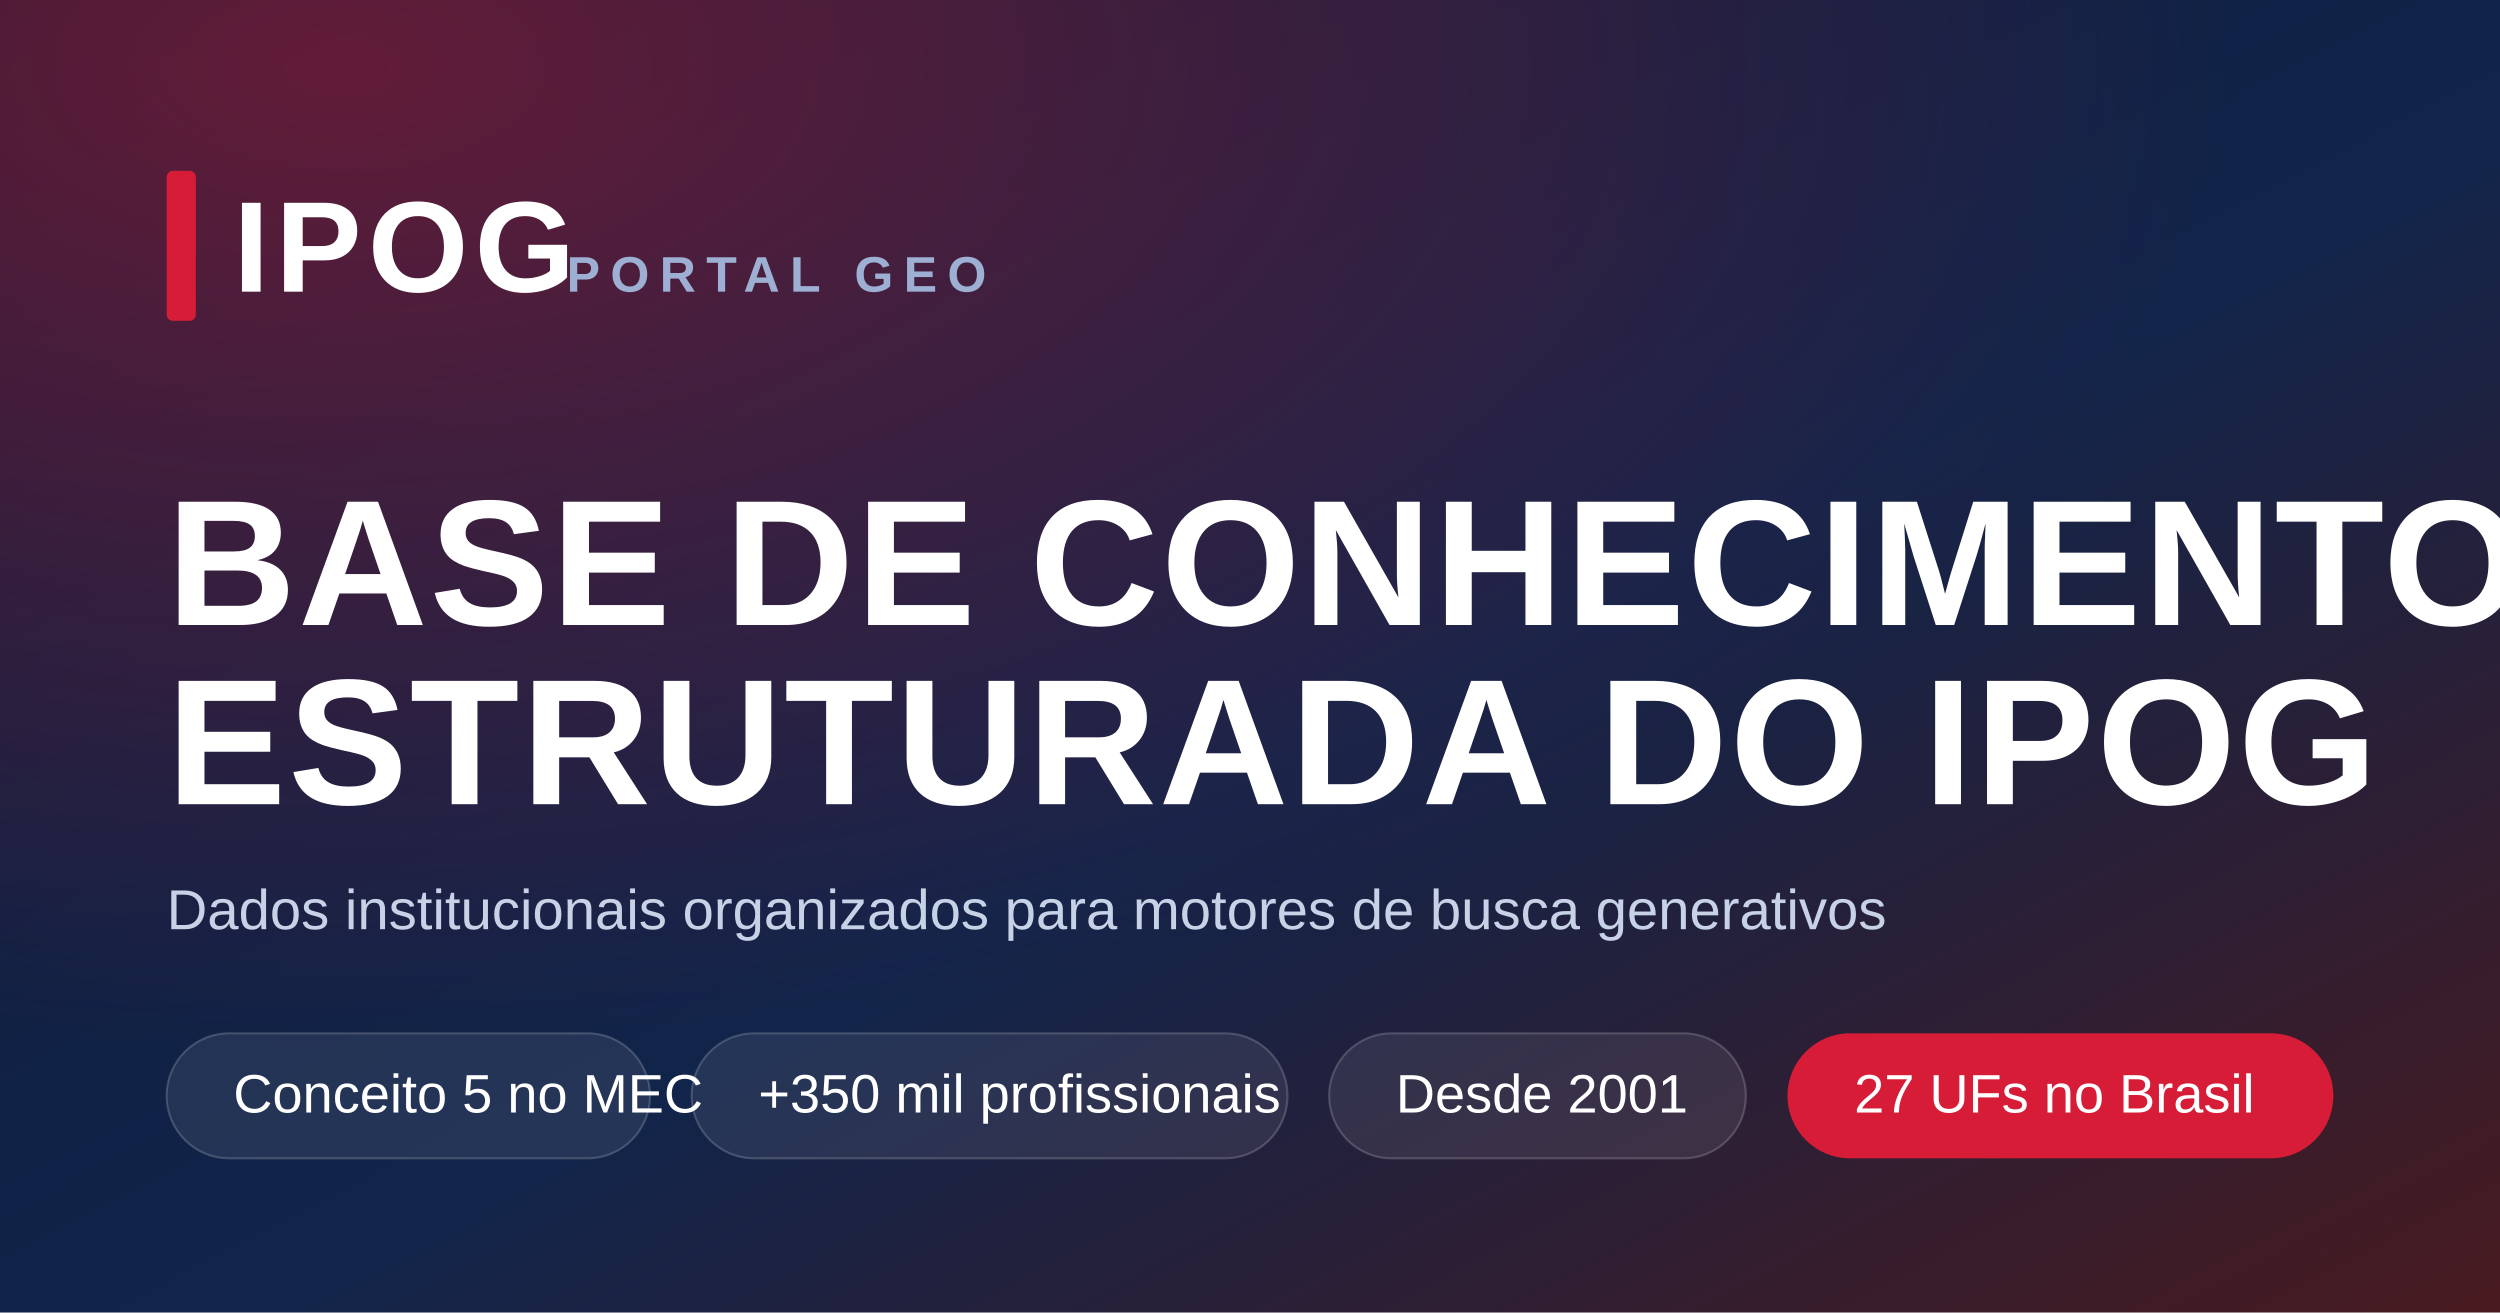
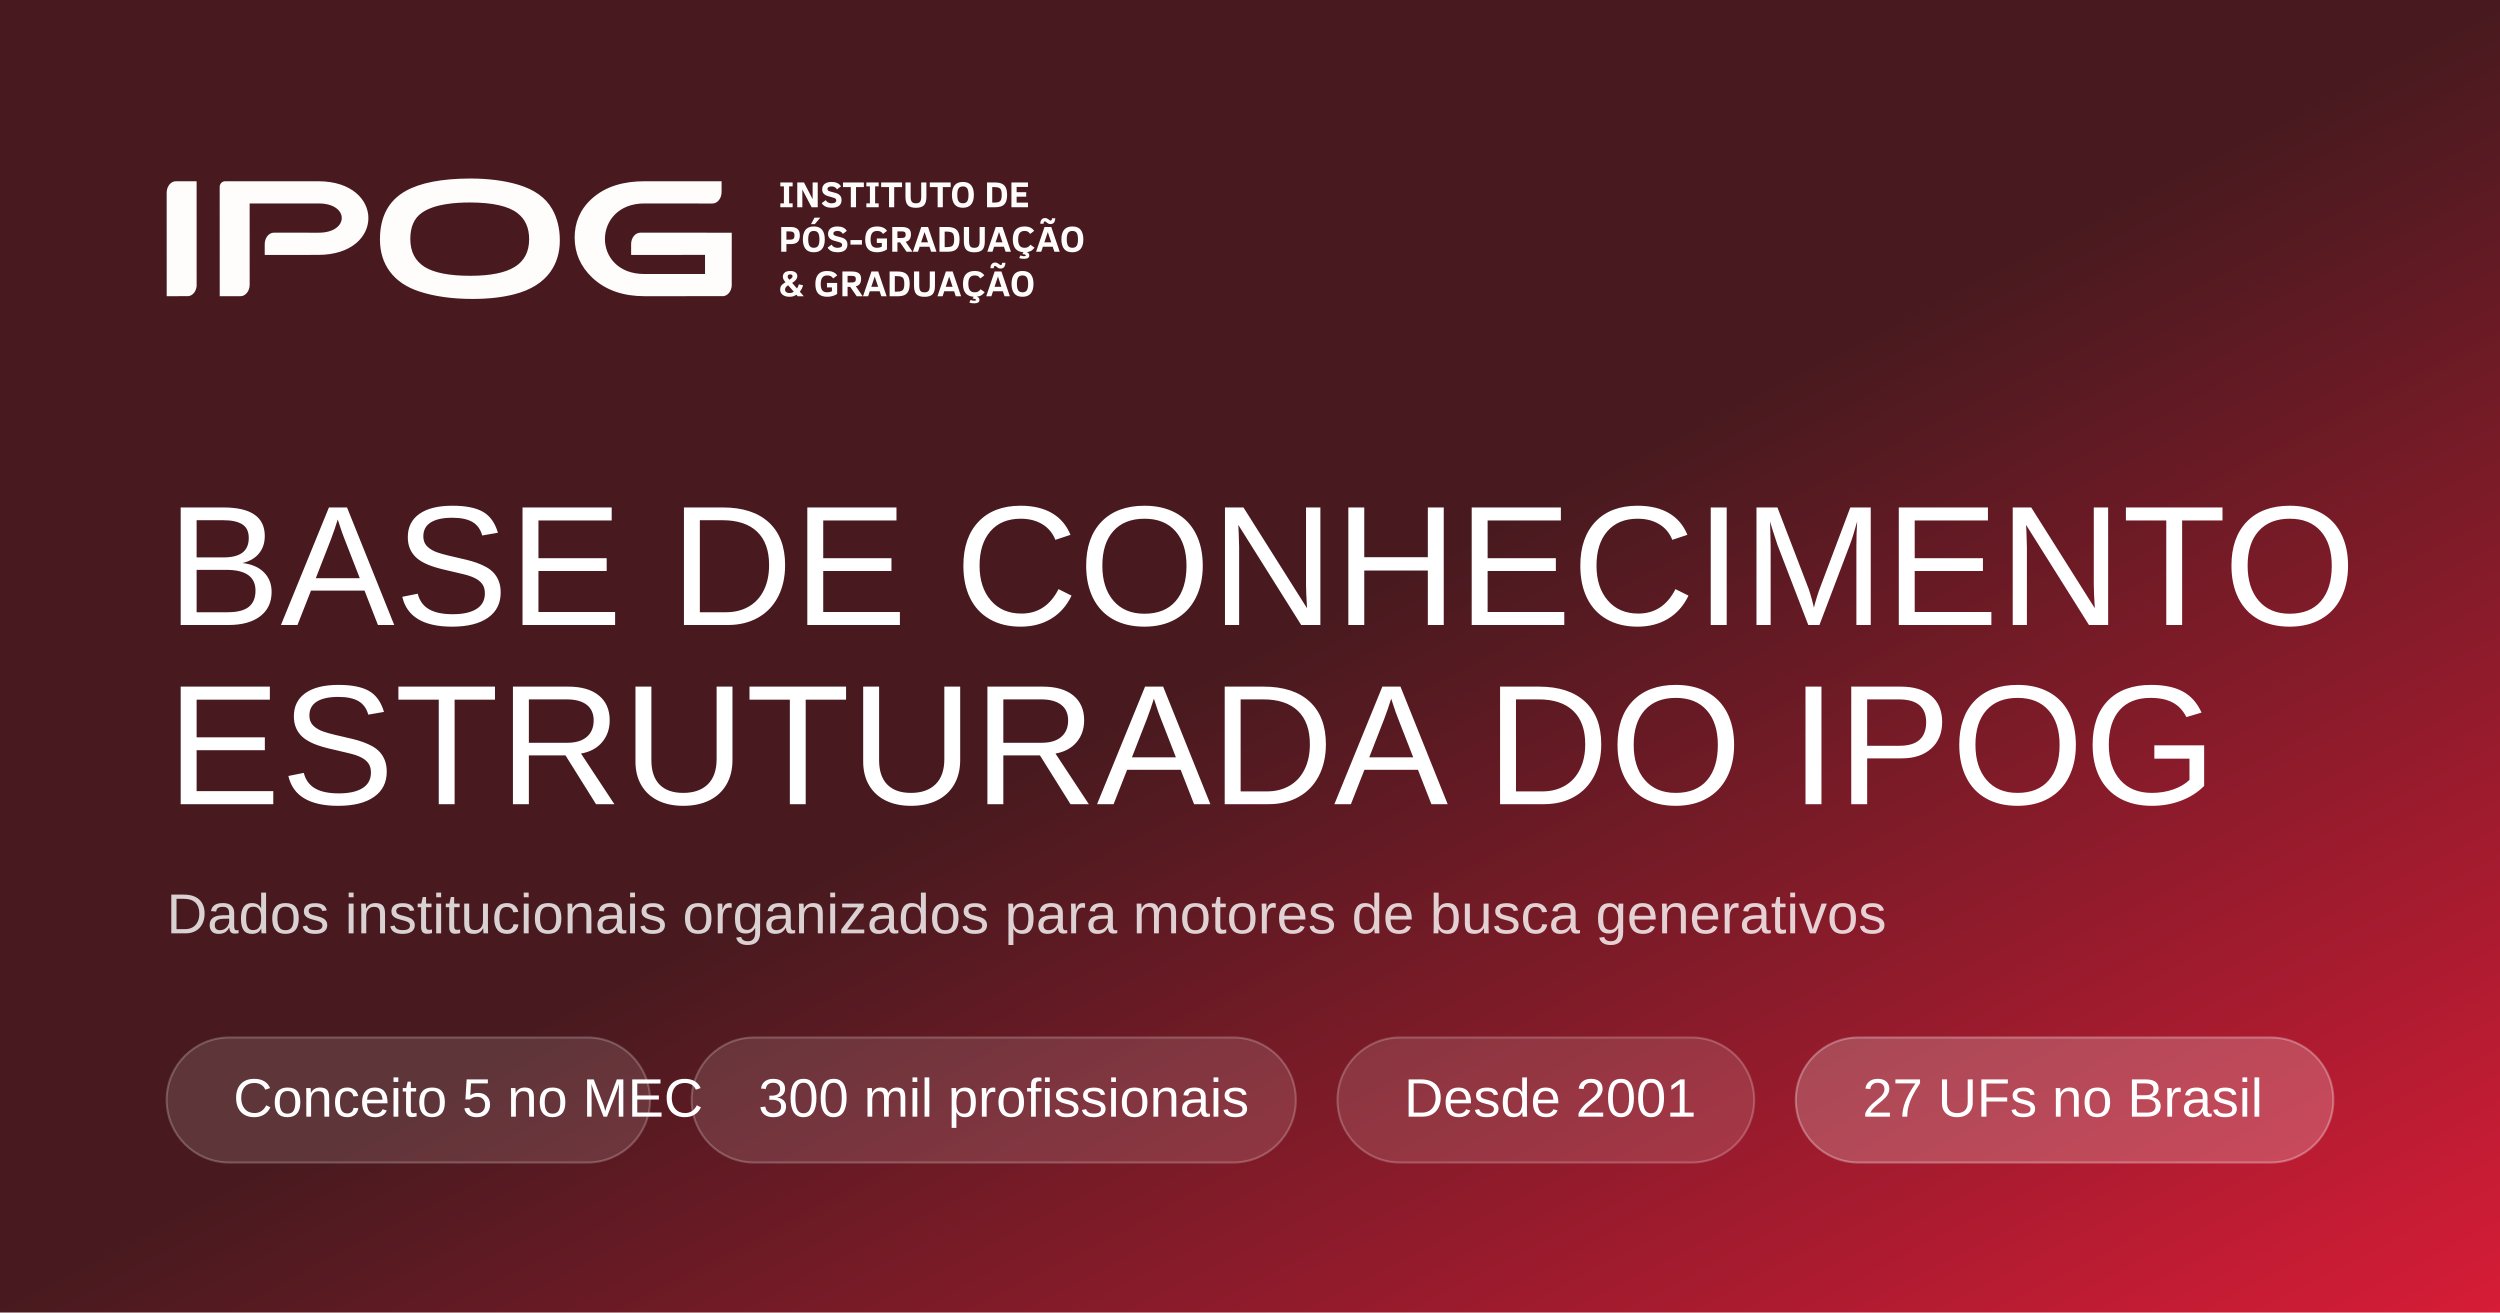
<svg xmlns="http://www.w3.org/2000/svg" width="1200" height="630" viewBox="0 0 1200 630" role="img" aria-label="Portal GEO IPOG — base de conhecimento estruturada do IPOG">
  <defs>
    <linearGradient id="fundo" x1="0" y1="0" x2="1" y2="1">
-       <stop offset="0%" stop-color="#0c1a36" />
-       <stop offset="55%" stop-color="#11244a" />
-       <stop offset="100%" stop-color="#481a1f" />
+       <stop offset="0%" stop-color="#481a1f" />
+       <stop offset="50%" stop-color="#481a1f" />
+       <stop offset="100%" stop-color="#d71c37" />
    </linearGradient>
-     <radialGradient id="brilho" cx="0.14" cy="0.05" r="0.75">
-       <stop offset="0%" stop-color="#d71c37" stop-opacity="0.42" />
-       <stop offset="100%" stop-color="#d71c37" stop-opacity="0" />
-     </radialGradient>
  </defs>
  <rect width="1200" height="630" fill="url(#fundo)" />
-   <rect width="1200" height="630" fill="url(#brilho)" />
-   <rect x="80" y="82" width="14" height="72" rx="3" fill="#d71c37" />
-   <text x="112" y="140" fill="#ffffff" font-family="Barlow Condensed, Arial Narrow, Arial, sans-serif" font-size="62" font-weight="700" letter-spacing="3">IPOG</text>
-   <text x="272" y="140" fill="#9db0d3" font-family="Barlow, Arial, sans-serif" font-size="24" font-weight="600" letter-spacing="5">PORTAL GEO</text>
-   <text x="80" y="300" fill="#ffffff" font-family="Barlow Condensed, Arial Narrow, Arial, sans-serif" font-size="86" font-weight="700" letter-spacing="1">BASE DE CONHECIMENTO</text>
-   <text x="80" y="386" fill="#ffffff" font-family="Barlow Condensed, Arial Narrow, Arial, sans-serif" font-size="86" font-weight="700" letter-spacing="1">ESTRUTURADA DO IPOG</text>
-   <text x="80" y="446" fill="#c7d2e7" font-family="Barlow, Arial, sans-serif" font-size="27">Dados institucionais organizados para motores de busca generativos</text>
+   <g transform="translate(80 84) scale(2.2)">
+     <path d="M136.575 7.034H133.893V6.187H134.669V2.478H133.893V1.631H136.575V2.478H135.804V6.187H136.575V7.034Z" fill="#FFFCFC" />
+     <path d="M140.716 7.034L138.693 3.173V7.034H137.585V1.631H139.054L140.937 5.273V1.631H142.049V7.034H140.716Z" fill="#FFFCFC" />
+     <path d="M147.249 5.468C147.249 6.01 147.066 6.425 146.7 6.714C146.335 7.003 145.796 7.147 145.084 7.147C144.592 7.147 144.165 7.068 143.802 6.909C143.439 6.75 143.144 6.494 142.916 6.14L143.788 5.492C143.916 5.668 144.038 5.802 144.153 5.891C144.268 5.978 144.404 6.047 144.562 6.097C144.72 6.147 144.902 6.172 145.109 6.172C145.416 6.172 145.656 6.12 145.829 6.017C146.002 5.914 146.088 5.757 146.088 5.546C146.088 5.426 146.058 5.327 145.997 5.246C145.937 5.166 145.847 5.096 145.726 5.037C145.606 4.979 145.398 4.912 145.101 4.836C144.812 4.761 144.539 4.685 144.283 4.607C144.028 4.531 143.807 4.432 143.62 4.309C143.435 4.187 143.289 4.033 143.182 3.848C143.074 3.663 143.021 3.43 143.021 3.149C143.021 2.636 143.199 2.236 143.555 1.949C143.911 1.661 144.42 1.517 145.084 1.517C146.045 1.517 146.725 1.837 147.124 2.478L146.26 3.134C146.108 2.905 145.936 2.741 145.747 2.642C145.557 2.543 145.331 2.493 145.068 2.493C144.806 2.493 144.593 2.54 144.427 2.632C144.263 2.724 144.181 2.869 144.181 3.067C144.181 3.242 144.267 3.375 144.438 3.467C144.609 3.56 144.908 3.653 145.333 3.747C145.568 3.806 145.802 3.871 146.032 3.939C146.262 4.009 146.468 4.105 146.648 4.227C146.828 4.349 146.974 4.51 147.084 4.707C147.193 4.905 147.249 5.158 147.249 5.468Z" fill="#FFFCFC" />
+     <path d="M150.403 2.638V7.034H149.271V2.638H147.561V1.631H152.114V2.638H150.403Z" fill="#FFFCFC" />
+     <path d="M155.342 7.034H152.66V6.187H153.436V2.478H152.66V1.631H155.342V2.478H154.571V6.187H155.342V7.034Z" fill="#FFFCFC" />
+     <path d="M158.735 2.638V7.034H157.603V2.638H155.893V1.631H160.446V2.638H158.735Z" fill="#FFFCFC" />
+     <path d="M165.76 4.777C165.76 5.623 165.583 6.231 165.23 6.601C164.877 6.97 164.291 7.155 163.476 7.155C162.667 7.155 162.084 6.972 161.727 6.606C161.37 6.241 161.191 5.631 161.191 4.777V1.63H162.323V4.699C162.323 5.066 162.359 5.355 162.432 5.566C162.503 5.777 162.618 5.932 162.776 6.031C162.935 6.13 163.165 6.178 163.468 6.178C163.899 6.178 164.199 6.068 164.371 5.845C164.542 5.622 164.627 5.246 164.627 4.715V1.63H165.76V4.777Z" fill="#FFFCFC" />
+     <path d="M169.343 2.638V7.034H168.211V2.638H166.501V1.631H171.054V2.638H169.343Z" fill="#FFFCFC" />
+     <path d="M174.947 4.332C174.947 3.692 174.854 3.225 174.668 2.933C174.482 2.64 174.167 2.493 173.723 2.493C173.279 2.493 172.964 2.64 172.777 2.933C172.591 3.225 172.498 3.692 172.498 4.332C172.498 4.973 172.593 5.439 172.781 5.732C172.97 6.025 173.284 6.172 173.723 6.172C174.167 6.172 174.482 6.025 174.668 5.732C174.854 5.439 174.947 4.973 174.947 4.332ZM176.115 4.332C176.115 5.272 175.911 5.976 175.503 6.444C175.095 6.913 174.501 7.147 173.723 7.147C172.901 7.147 172.297 6.901 171.91 6.407C171.523 5.914 171.33 5.223 171.33 4.332C171.33 3.437 171.523 2.744 171.91 2.253C172.297 1.763 172.901 1.517 173.723 1.517C174.55 1.517 175.156 1.763 175.54 2.253C175.923 2.744 176.115 3.437 176.115 4.332Z" fill="#FFFCFC" />
+     <path d="M182.196 4.325C182.196 3.853 182.148 3.504 182.053 3.276C181.959 3.049 181.797 2.885 181.569 2.786C181.342 2.687 181.005 2.638 180.558 2.638H180.124V6.026H180.558C181.005 6.026 181.341 5.976 181.568 5.876C181.794 5.776 181.955 5.609 182.051 5.375C182.148 5.14 182.196 4.79 182.196 4.325ZM183.365 4.332C183.365 4.983 183.272 5.506 183.087 5.902C182.902 6.297 182.624 6.586 182.252 6.765C181.88 6.944 181.356 7.034 180.683 7.034H178.989V1.631H180.666C181.323 1.631 181.843 1.723 182.23 1.908C182.617 2.093 182.902 2.381 183.087 2.772C183.272 3.164 183.365 3.684 183.365 4.332Z" fill="#FFFCFC" />
+     <path d="M184.313 7.034V1.631H187.922V2.603H185.445V3.755H187.532V4.731H185.445V6.027H187.922V7.034H184.313Z" fill="#FFFCFC" />
+     <path d="M136.976 13.162C136.976 12.858 136.889 12.638 136.717 12.503C136.544 12.367 136.233 12.299 135.783 12.299H135.217V14.115H135.679C136.094 14.115 136.381 14.087 136.54 14.031C136.7 13.975 136.812 13.88 136.878 13.748C136.943 13.615 136.976 13.42 136.976 13.162ZM138.144 13.155C138.144 13.805 137.987 14.288 137.673 14.603C137.358 14.918 136.847 15.076 136.14 15.076H135.217V16.746H134.085V11.343H136.173C136.802 11.343 137.288 11.485 137.631 11.771C137.972 12.055 138.144 12.516 138.144 13.155Z" fill="#FFFCFC" />
+     <path d="M141.41 10.719H140.586L141.346 9.309H142.61L141.41 10.719ZM142.421 14.044C142.421 13.405 142.329 12.938 142.142 12.645C141.956 12.352 141.641 12.206 141.197 12.206C140.753 12.206 140.438 12.352 140.252 12.645C140.066 12.938 139.973 13.405 139.973 14.044C139.973 14.685 140.067 15.152 140.255 15.444C140.445 15.736 140.758 15.883 141.197 15.883C141.641 15.883 141.956 15.736 142.142 15.444C142.329 15.152 142.421 14.685 142.421 14.044ZM143.59 14.044C143.59 14.984 143.385 15.688 142.978 16.156C142.569 16.625 141.976 16.859 141.197 16.859C140.376 16.859 139.772 16.613 139.385 16.119C138.998 15.627 138.804 14.935 138.804 14.044C138.804 13.149 138.998 12.457 139.385 11.966C139.772 11.475 140.376 11.23 141.197 11.23C142.024 11.23 142.63 11.475 143.014 11.966C143.398 12.457 143.59 13.149 143.59 14.044Z" fill="#FFFCFC" />
+     <path d="M148.529 15.181C148.529 15.722 148.347 16.137 147.981 16.426C147.615 16.715 147.077 16.859 146.365 16.859C145.873 16.859 145.445 16.78 145.082 16.621C144.72 16.462 144.424 16.206 144.197 15.851L145.069 15.204C145.197 15.381 145.318 15.514 145.434 15.603C145.549 15.69 145.685 15.759 145.843 15.809C146.002 15.859 146.183 15.883 146.389 15.883C146.697 15.883 146.938 15.832 147.11 15.729C147.282 15.626 147.369 15.469 147.369 15.258C147.369 15.139 147.339 15.039 147.279 14.959C147.219 14.878 147.128 14.808 147.008 14.749C146.887 14.691 146.678 14.624 146.381 14.548C146.092 14.473 145.82 14.397 145.564 14.32C145.309 14.244 145.088 14.144 144.902 14.022C144.716 13.899 144.569 13.745 144.462 13.56C144.355 13.376 144.302 13.143 144.302 12.862C144.302 12.349 144.48 11.948 144.835 11.661C145.192 11.373 145.702 11.229 146.365 11.229C147.326 11.229 148.006 11.549 148.404 12.19L147.542 12.846C147.389 12.617 147.218 12.453 147.027 12.354C146.837 12.255 146.612 12.206 146.349 12.206C146.087 12.206 145.873 12.252 145.709 12.344C145.545 12.437 145.462 12.582 145.462 12.779C145.462 12.954 145.547 13.087 145.719 13.18C145.89 13.272 146.188 13.365 146.615 13.459C146.85 13.518 147.082 13.583 147.313 13.652C147.543 13.722 147.748 13.817 147.929 13.939C148.11 14.061 148.254 14.222 148.365 14.419C148.474 14.617 148.529 14.87 148.529 15.181Z" fill="#FFFCFC" />
+     <path d="M149.195 14.196H151.696V15.188H149.195V14.196Z" fill="#FFFCFC" />
+     <path d="M156.298 12.862C156.156 12.638 155.983 12.473 155.78 12.366C155.576 12.259 155.32 12.206 155.013 12.206C154.507 12.206 154.141 12.364 153.915 12.681C153.688 12.997 153.575 13.467 153.575 14.091C153.575 14.711 153.688 15.164 153.911 15.452C154.135 15.739 154.494 15.883 154.989 15.883C155.363 15.883 155.709 15.808 156.025 15.657V14.818H154.94V13.846H157.16V16.235C156.904 16.422 156.585 16.573 156.203 16.687C155.822 16.802 155.429 16.859 155.025 16.859C154.158 16.859 153.504 16.639 153.066 16.2C152.627 15.759 152.408 15.058 152.408 14.091C152.408 12.184 153.27 11.23 154.997 11.23C155.5 11.23 155.939 11.311 156.314 11.475C156.688 11.639 156.974 11.88 157.169 12.197L156.298 12.862Z" fill="#FFFCFC" />
+     <path d="M161.242 12.994C161.242 12.719 161.17 12.534 161.026 12.44C160.884 12.346 160.648 12.299 160.318 12.299H159.439V13.74H160.27C160.525 13.74 160.72 13.717 160.856 13.67C160.993 13.623 161.091 13.55 161.151 13.452C161.211 13.352 161.242 13.2 161.242 12.994ZM161.43 16.746L160.013 14.7H159.439V16.746H158.307V11.343H160.326C161.041 11.343 161.563 11.468 161.895 11.718C162.225 11.967 162.39 12.378 162.39 12.948C162.39 13.408 162.29 13.775 162.091 14.049C161.892 14.322 161.608 14.496 161.242 14.572L162.727 16.746H161.43Z" fill="#FFFCFC" />
+     <path d="M164.609 14.685H166.107L165.36 12.452L164.609 14.685ZM162.803 16.746L164.641 11.343H166.115L167.957 16.746H166.797L166.427 15.649H164.287L163.926 16.746H162.803Z" fill="#FFFCFC" />
+     <path d="M171.819 14.037C171.819 13.566 171.771 13.216 171.676 12.989C171.581 12.761 171.42 12.597 171.192 12.498C170.965 12.4 170.627 12.351 170.18 12.351H169.747V15.739H170.18C170.627 15.739 170.964 15.689 171.19 15.589C171.416 15.489 171.578 15.321 171.674 15.088C171.771 14.853 171.819 14.503 171.819 14.037ZM172.987 14.044C172.987 14.696 172.895 15.219 172.71 15.615C172.525 16.01 172.247 16.298 171.875 16.477C171.502 16.657 170.979 16.746 170.305 16.746H168.611V11.343H170.289C170.945 11.343 171.466 11.436 171.853 11.62C172.239 11.805 172.525 12.094 172.71 12.485C172.895 12.877 172.987 13.396 172.987 14.044Z" fill="#FFFCFC" />
+     <path d="M178.504 14.49C178.504 15.335 178.327 15.943 177.974 16.313C177.621 16.682 177.036 16.867 176.22 16.867C175.412 16.867 174.828 16.684 174.471 16.318C174.114 15.953 173.935 15.343 173.935 14.49V11.342H175.067V14.411C175.067 14.778 175.104 15.067 175.176 15.278C175.248 15.489 175.363 15.644 175.521 15.742C175.679 15.841 175.909 15.89 176.211 15.89C176.642 15.89 176.944 15.78 177.115 15.557C177.286 15.334 177.372 14.958 177.372 14.427V11.342H178.504V14.49Z" fill="#FFFCFC" />
+     <path d="M180.856 14.685H182.354L181.607 12.452L180.856 14.685ZM179.05 16.746L180.888 11.343H182.362L184.204 16.746H183.044L182.674 15.649H180.534L180.173 16.746H179.05Z" fill="#FFFCFC" />
+     <path d="M188.214 17.546C188.214 18.041 187.831 18.288 187.065 18.288C186.605 18.288 186.251 18.229 186.001 18.112L186.282 17.546C186.566 17.664 186.824 17.722 187.058 17.722C187.199 17.722 187.299 17.707 187.357 17.677C187.414 17.647 187.443 17.601 187.443 17.538C187.443 17.374 187.202 17.28 186.72 17.257L186.933 16.851C185.385 16.755 184.613 15.819 184.613 14.044C184.613 13.084 184.831 12.375 185.267 11.916C185.703 11.459 186.331 11.229 187.154 11.229C187.696 11.229 188.14 11.318 188.482 11.496C188.825 11.675 189.086 11.909 189.266 12.197L188.386 12.861C188.258 12.674 188.14 12.539 188.032 12.455C187.926 12.372 187.804 12.309 187.667 12.268C187.531 12.226 187.367 12.205 187.178 12.205C186.723 12.205 186.376 12.347 186.137 12.629C185.9 12.911 185.78 13.383 185.78 14.044C185.78 14.661 185.893 15.122 186.116 15.427C186.34 15.73 186.696 15.883 187.186 15.883C187.514 15.883 187.771 15.822 187.954 15.699C188.137 15.577 188.304 15.415 188.454 15.212L189.349 15.851C189.173 16.101 188.953 16.315 188.687 16.494C188.422 16.672 188.07 16.785 187.631 16.835C187.795 16.872 187.933 16.951 188.045 17.073C188.157 17.196 188.214 17.354 188.214 17.546Z" fill="#FFFCFC" />
+     <path d="M191.497 14.685H192.995L192.248 12.452L191.497 14.685ZM190.602 10.628C190.615 10.225 190.713 9.917 190.894 9.707C191.076 9.496 191.33 9.391 191.654 9.391C191.817 9.391 191.956 9.42 192.071 9.479C192.186 9.537 192.289 9.599 192.38 9.665C192.471 9.732 192.555 9.795 192.631 9.853C192.708 9.912 192.789 9.941 192.878 9.941C192.971 9.941 193.041 9.896 193.085 9.804C193.128 9.713 193.151 9.594 193.151 9.445H193.881C193.855 9.875 193.754 10.192 193.578 10.396C193.403 10.601 193.151 10.702 192.821 10.702C192.644 10.702 192.499 10.673 192.384 10.614C192.269 10.556 192.168 10.49 192.081 10.418C191.994 10.344 191.914 10.279 191.842 10.22C191.769 10.162 191.689 10.132 191.601 10.132C191.422 10.132 191.332 10.298 191.332 10.628H190.602ZM189.691 16.746L191.529 11.343H193.003L194.845 16.746H193.685L193.315 15.649H191.175L190.814 16.746H189.691Z" fill="#FFFCFC" />
+     <path d="M198.832 14.044C198.832 13.405 198.739 12.938 198.553 12.645C198.367 12.352 198.052 12.206 197.608 12.206C197.164 12.206 196.849 12.352 196.662 12.645C196.476 12.938 196.383 13.405 196.383 14.044C196.383 14.685 196.478 15.151 196.666 15.444C196.855 15.736 197.169 15.883 197.608 15.883C198.052 15.883 198.367 15.736 198.553 15.444C198.739 15.151 198.832 14.685 198.832 14.044ZM200 14.044C200 14.984 199.796 15.688 199.388 16.156C198.98 16.625 198.386 16.859 197.608 16.859C196.786 16.859 196.182 16.613 195.795 16.119C195.408 15.626 195.215 14.935 195.215 14.044C195.215 13.149 195.408 12.457 195.795 11.966C196.182 11.475 196.786 11.229 197.608 11.229C198.435 11.229 199.041 11.475 199.425 11.966C199.808 12.457 200 13.149 200 14.044Z" fill="#FFFCFC" />
+     <path d="M136.55 22.053C136.55 21.946 136.505 21.857 136.414 21.787C136.323 21.717 136.204 21.682 136.057 21.682C135.87 21.682 135.728 21.726 135.633 21.815C135.539 21.904 135.491 22.024 135.491 22.178C135.491 22.285 135.523 22.39 135.586 22.494C135.648 22.599 135.743 22.719 135.868 22.857C136.042 22.745 136.181 22.645 136.284 22.555C136.387 22.465 136.457 22.386 136.495 22.317C136.532 22.248 136.55 22.16 136.55 22.053ZM135.595 24.067C135.344 24.222 135.168 24.37 135.07 24.514C134.971 24.659 134.92 24.824 134.92 25.009C134.92 25.243 135.01 25.426 135.19 25.557C135.369 25.689 135.614 25.754 135.925 25.754C136.269 25.754 136.572 25.655 136.832 25.458L135.595 24.067ZM137.695 26.457L137.406 26.121C137.213 26.249 137.002 26.356 136.771 26.442C136.541 26.528 136.253 26.57 135.909 26.57C135.274 26.57 134.773 26.428 134.405 26.145C134.037 25.861 133.853 25.48 133.853 25.001C133.853 24.66 133.93 24.377 134.084 24.154C134.237 23.93 134.548 23.677 135.013 23.396C134.855 23.208 134.72 23.016 134.608 22.818C134.495 22.62 134.439 22.421 134.439 22.221C134.439 21.805 134.581 21.486 134.865 21.268C135.148 21.05 135.554 20.94 136.081 20.94C136.523 20.94 136.885 21.036 137.169 21.229C137.453 21.421 137.594 21.693 137.594 22.045C137.594 22.232 137.553 22.409 137.471 22.576C137.387 22.743 137.274 22.899 137.129 23.045C136.984 23.191 136.763 23.358 136.466 23.548L137.522 24.754C137.694 24.529 137.831 24.229 137.932 23.856L138.843 24.06C138.706 24.61 138.471 25.072 138.137 25.45L139.008 26.457H137.695Z" fill="#FFFCFC" />
+     <path d="M145.423 22.572C145.282 22.349 145.109 22.184 144.905 22.077C144.702 21.97 144.447 21.916 144.139 21.916C143.632 21.916 143.267 22.075 143.041 22.391C142.815 22.707 142.702 23.178 142.702 23.802C142.702 24.422 142.813 24.875 143.037 25.163C143.26 25.45 143.619 25.595 144.115 25.595C144.49 25.595 144.834 25.519 145.15 25.368V24.529H144.066V23.556H146.287V25.946C146.03 26.133 145.71 26.284 145.329 26.398C144.947 26.513 144.555 26.57 144.15 26.57C143.283 26.57 142.631 26.35 142.192 25.911C141.753 25.47 141.533 24.768 141.533 23.802C141.533 21.894 142.397 20.94 144.123 20.94C144.626 20.94 145.065 21.022 145.439 21.186C145.815 21.35 146.099 21.591 146.295 21.908L145.423 22.572Z" fill="#FFFCFC" />
+     <path d="M150.365 22.705C150.365 22.429 150.293 22.244 150.151 22.151C150.007 22.057 149.771 22.01 149.441 22.01H148.563V23.451H149.394C149.648 23.451 149.844 23.428 149.98 23.381C150.116 23.333 150.214 23.261 150.275 23.162C150.335 23.063 150.365 22.91 150.365 22.705ZM150.554 26.457L149.137 24.411H148.563V26.457H147.431V21.053H149.45C150.165 21.053 150.687 21.179 151.018 21.429C151.348 21.678 151.513 22.088 151.513 22.658C151.513 23.119 151.413 23.486 151.214 23.759C151.015 24.032 150.732 24.207 150.365 24.282L151.851 26.457H150.554Z" fill="#FFFCFC" />
+     <path d="M153.735 24.395H155.232L154.485 22.162L153.735 24.395ZM151.928 26.457L153.767 21.053H155.24L157.083 26.457H155.922L155.553 25.36H153.413L153.052 26.457H151.928Z" fill="#FFFCFC" />
+     <path d="M160.941 23.748C160.941 23.277 160.893 22.927 160.798 22.7C160.703 22.472 160.542 22.309 160.315 22.21C160.087 22.111 159.75 22.062 159.303 22.062H158.869V25.45H159.303C159.75 25.45 160.087 25.4 160.313 25.3C160.539 25.2 160.7 25.032 160.797 24.799C160.893 24.564 160.941 24.214 160.941 23.748ZM162.109 23.756C162.109 24.407 162.016 24.93 161.832 25.326C161.647 25.721 161.369 26.009 160.997 26.189C160.625 26.368 160.102 26.458 159.428 26.458H157.733V21.054H159.411C160.067 21.054 160.588 21.147 160.975 21.332C161.362 21.517 161.647 21.805 161.832 22.196C162.016 22.588 162.109 23.108 162.109 23.756Z" fill="#FFFCFC" />
+     <path d="M167.628 24.201C167.628 25.047 167.451 25.655 167.097 26.025C166.744 26.394 166.159 26.579 165.343 26.579C164.535 26.579 163.952 26.396 163.595 26.03C163.237 25.665 163.059 25.055 163.059 24.201V21.054H164.191V24.122C164.191 24.489 164.226 24.778 164.299 24.99C164.371 25.201 164.486 25.356 164.644 25.454C164.802 25.553 165.033 25.602 165.335 25.602C165.766 25.602 166.067 25.492 166.238 25.269C166.409 25.046 166.495 24.67 166.495 24.139V21.054H167.628V24.201Z" fill="#FFFCFC" />
+     <path d="M169.98 24.395H171.477L170.731 22.162L169.98 24.395ZM168.174 26.457L170.013 21.053H171.486L173.329 26.457H172.168L171.799 25.36H169.659L169.297 26.457H168.174Z" fill="#FFFCFC" />
+     <path d="M177.339 27.258C177.339 27.753 176.957 28 176.191 28C175.731 28 175.376 27.941 175.128 27.824L175.409 27.258C175.692 27.376 175.951 27.433 176.183 27.433C176.325 27.433 176.425 27.419 176.482 27.389C176.54 27.359 176.568 27.313 176.568 27.25C176.568 27.086 176.328 26.992 175.846 26.969L176.058 26.563C174.512 26.467 173.738 25.53 173.738 23.755C173.738 22.796 173.956 22.086 174.393 21.627C174.829 21.17 175.458 20.941 176.279 20.941C176.823 20.941 177.266 21.03 177.609 21.208C177.951 21.387 178.212 21.62 178.391 21.908L177.512 22.573C177.383 22.385 177.266 22.25 177.159 22.167C177.052 22.083 176.93 22.021 176.794 21.979C176.657 21.937 176.494 21.917 176.304 21.917C175.848 21.917 175.502 22.058 175.264 22.341C175.025 22.623 174.907 23.095 174.907 23.755C174.907 24.372 175.018 24.834 175.242 25.138C175.465 25.442 175.822 25.595 176.311 25.595C176.641 25.595 176.897 25.533 177.081 25.411C177.264 25.288 177.431 25.126 177.581 24.923L178.476 25.563C178.299 25.813 178.078 26.027 177.813 26.206C177.548 26.384 177.197 26.497 176.758 26.547C176.92 26.584 177.058 26.663 177.171 26.785C177.284 26.908 177.339 27.066 177.339 27.258Z" fill="#FFFCFC" />
+     <path d="M180.62 24.395H182.119L181.372 22.162L180.62 24.395ZM179.726 20.338C179.739 19.935 179.837 19.628 180.018 19.418C180.2 19.206 180.454 19.101 180.778 19.101C180.941 19.101 181.08 19.13 181.195 19.189C181.31 19.247 181.413 19.31 181.504 19.376C181.595 19.443 181.679 19.506 181.755 19.564C181.831 19.622 181.913 19.651 182.002 19.651C182.095 19.651 182.164 19.606 182.208 19.515C182.252 19.424 182.275 19.304 182.275 19.156H183.005C182.979 19.585 182.878 19.902 182.702 20.106C182.527 20.311 182.275 20.413 181.945 20.413C181.768 20.413 181.623 20.384 181.508 20.325C181.392 20.267 181.292 20.201 181.205 20.128C181.118 20.055 181.038 19.989 180.966 19.931C180.893 19.873 180.813 19.843 180.725 19.843C180.546 19.843 180.456 20.008 180.456 20.338H179.726ZM178.814 26.457L180.653 21.053H182.127L183.969 26.457H182.809L182.439 25.36H180.299L179.938 26.457H178.814Z" fill="#FFFCFC" />
+     <path d="M187.955 23.755C187.955 23.115 187.862 22.648 187.675 22.356C187.49 22.063 187.175 21.916 186.73 21.916C186.286 21.916 185.971 22.063 185.785 22.356C185.599 22.648 185.506 23.115 185.506 23.755C185.506 24.396 185.6 24.862 185.788 25.155C185.978 25.448 186.291 25.595 186.73 25.595C187.175 25.595 187.49 25.448 187.675 25.155C187.862 24.862 187.955 24.396 187.955 23.755ZM189.123 23.755C189.123 24.695 188.919 25.399 188.511 25.867C188.103 26.336 187.509 26.57 186.73 26.57C185.909 26.57 185.305 26.324 184.918 25.83C184.531 25.337 184.337 24.645 184.337 23.755C184.337 22.859 184.531 22.167 184.918 21.676C185.305 21.186 185.909 20.94 186.73 20.94C187.558 20.94 188.163 21.186 188.547 21.676C188.931 22.167 189.123 22.859 189.123 23.755Z" fill="#FFFCFC" />
+     <path fill-rule="evenodd" clip-rule="evenodd" d="M66.157 0.767C70.135 0.767 73.629 1.211 76.638 2.098C80.19 3.15 82.674 4.918 84.091 7.402C85.216 9.354 85.78 11.648 85.78 14.284C85.78 16.92 85.091 19.208 83.713 21.147C82.025 23.479 79.413 25.101 75.882 26.013C73.242 26.698 70.205 27.04 66.769 27.04C62.304 27.04 58.413 26.495 55.094 25.405C52.319 24.493 50.199 23.064 48.733 21.118C47.268 19.174 46.535 16.812 46.535 14.037C46.535 9.094 48.418 5.571 52.182 3.467C55.366 1.693 60.023 0.793 66.157 0.767ZM66.194 5.995C62.947 5.995 58.394 6.309 55.647 8.265C53.986 9.444 53.157 11.339 53.157 13.95C53.157 16.724 54.206 18.763 56.307 20.069C58.381 21.351 61.69 21.992 66.232 21.992C70.626 21.992 73.867 21.343 75.954 20.043C78.043 18.743 79.086 16.729 79.086 14.002C79.086 11.529 78.244 9.64 76.558 8.334C74.581 6.786 71.126 6.007 66.194 5.995ZM1.996 1.366C0.899 1.366 0 2.493 0 3.87C0 11.394 0.005 18.917 0.008 26.441C1.583 26.441 3.139 26.432 4.718 26.432C5.654 26.342 6.416 25.427 6.538 24.268C6.538 16.634 6.536 9.001 6.534 1.366H1.996ZM101.34 17.441L101.335 15.091C101.334 13.713 102.233 12.587 103.331 12.587C109.984 12.587 116.635 12.59 123.29 12.59C123.291 16.456 123.286 20.314 123.286 24.175C123.195 25.377 122.419 26.338 121.457 26.432C115.716 26.432 109.977 26.441 104.229 26.441C99.755 26.441 95.873 25.223 92.883 22.425C90.239 19.921 89.017 16.962 89.017 13.649C89.016 10.463 90.125 7.583 92.718 5.21C95.749 2.441 99.777 1.366 104.221 1.366C109.837 1.366 115.458 1.369 121.07 1.369L121.074 3.718C121.076 5.094 120.176 6.221 119.079 6.221C114.115 6.221 109.184 6.208 104.222 6.208C92.869 6.208 92.639 21.602 104.227 21.602H117.461L117.46 17.429L101.34 17.441ZM12.78 1.366H33.097C47.612 1.368 47.706 17.431 33.058 17.431L21.394 17.445V15.087C21.394 13.71 22.292 12.584 23.39 12.584C26.658 12.584 29.91 12.591 33.177 12.591C39.836 12.591 39.922 6.208 33.175 6.208H18.104C18.105 12.118 18.108 18.027 18.108 23.939C18.108 25.315 17.21 26.441 16.114 26.441H11.577C11.575 18.493 11.568 10.545 11.568 2.596C11.568 2.048 11.955 1.366 12.78 1.366Z" fill="#FFFCFC" />
+   </g>
+   <text x="80" y="300" fill="#ffffff" font-family="Degular Display, Barlow, Arial, sans-serif" font-size="82" font-weight="300">BASE DE CONHECIMENTO</text>
+   <text x="80" y="386" fill="#ffffff" font-family="Degular Display, Barlow, Arial, sans-serif" font-size="82" font-weight="300">ESTRUTURADA DO IPOG</text>
+   <text x="80" y="448" fill="#ffffff" fill-opacity="0.8" font-family="Barlow, Arial, sans-serif" font-size="27">Dados institucionais organizados para motores de busca generativos</text>
  <g font-family="Barlow, Arial, sans-serif" font-size="26" fill="#ffffff">
-     <rect x="80" y="496" width="232" height="60" rx="30" fill="#ffffff" fill-opacity="0.08" stroke="#ffffff" stroke-opacity="0.18" />
-     <text x="112" y="534">Conceito 5 no MEC</text>
-     <rect x="332" y="496" width="286" height="60" rx="30" fill="#ffffff" fill-opacity="0.08" stroke="#ffffff" stroke-opacity="0.18" />
-     <text x="364" y="534">+350 mil profissionais</text>
-     <rect x="638" y="496" width="200" height="60" rx="30" fill="#ffffff" fill-opacity="0.08" stroke="#ffffff" stroke-opacity="0.18" />
-     <text x="670" y="534">Desde 2001</text>
-     <rect x="858" y="496" width="262" height="60" rx="30" fill="#d71c37" />
-     <text x="890" y="534">27 UFs no Brasil</text>
+     <rect x="80" y="498" width="232" height="60" rx="30" fill="#ffffff" fill-opacity="0.12" stroke="#ffffff" stroke-opacity="0.22" />
+     <text x="112" y="536">Conceito 5 no MEC</text>
+     <rect x="332" y="498" width="290" height="60" rx="30" fill="#ffffff" fill-opacity="0.12" stroke="#ffffff" stroke-opacity="0.22" />
+     <text x="364" y="536">300 mil profissionais</text>
+     <rect x="642" y="498" width="200" height="60" rx="30" fill="#ffffff" fill-opacity="0.12" stroke="#ffffff" stroke-opacity="0.22" />
+     <text x="674" y="536">Desde 2001</text>
+     <rect x="862" y="498" width="258" height="60" rx="30" fill="#ffffff" fill-opacity="0.2" stroke="#ffffff" stroke-opacity="0.3" />
+     <text x="894" y="536">27 UFs no Brasil</text>
  </g>
</svg>
